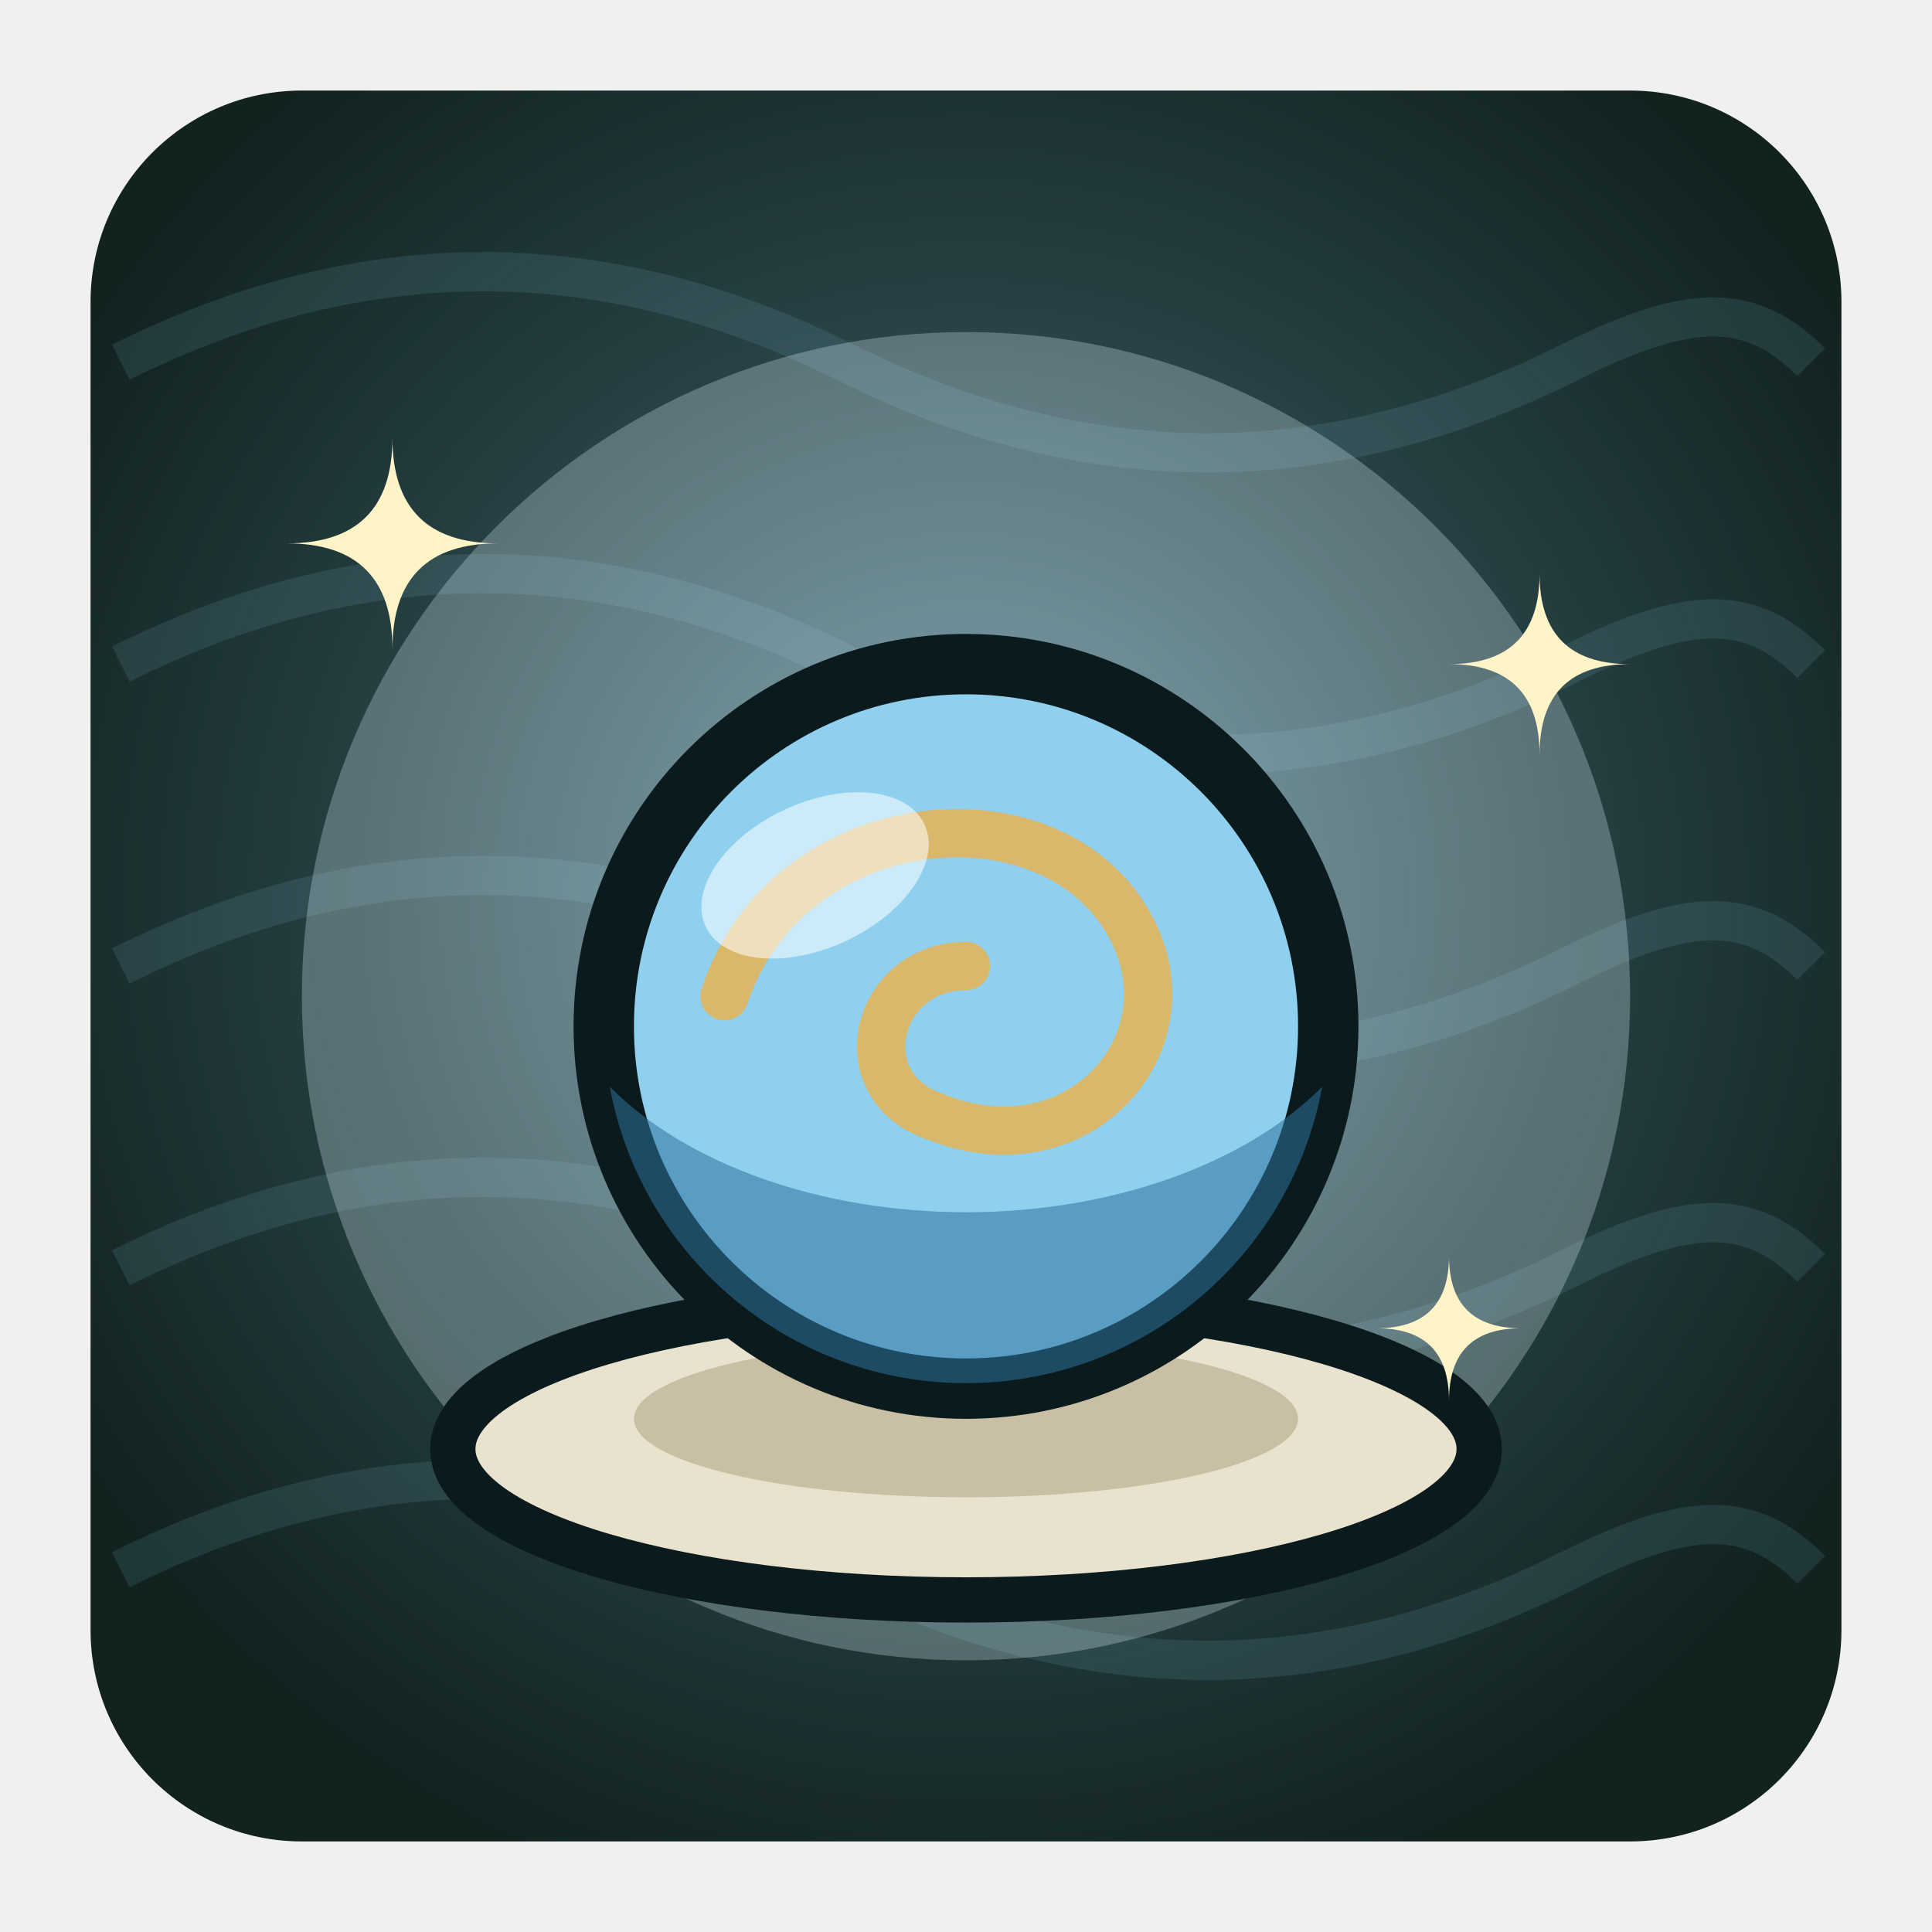
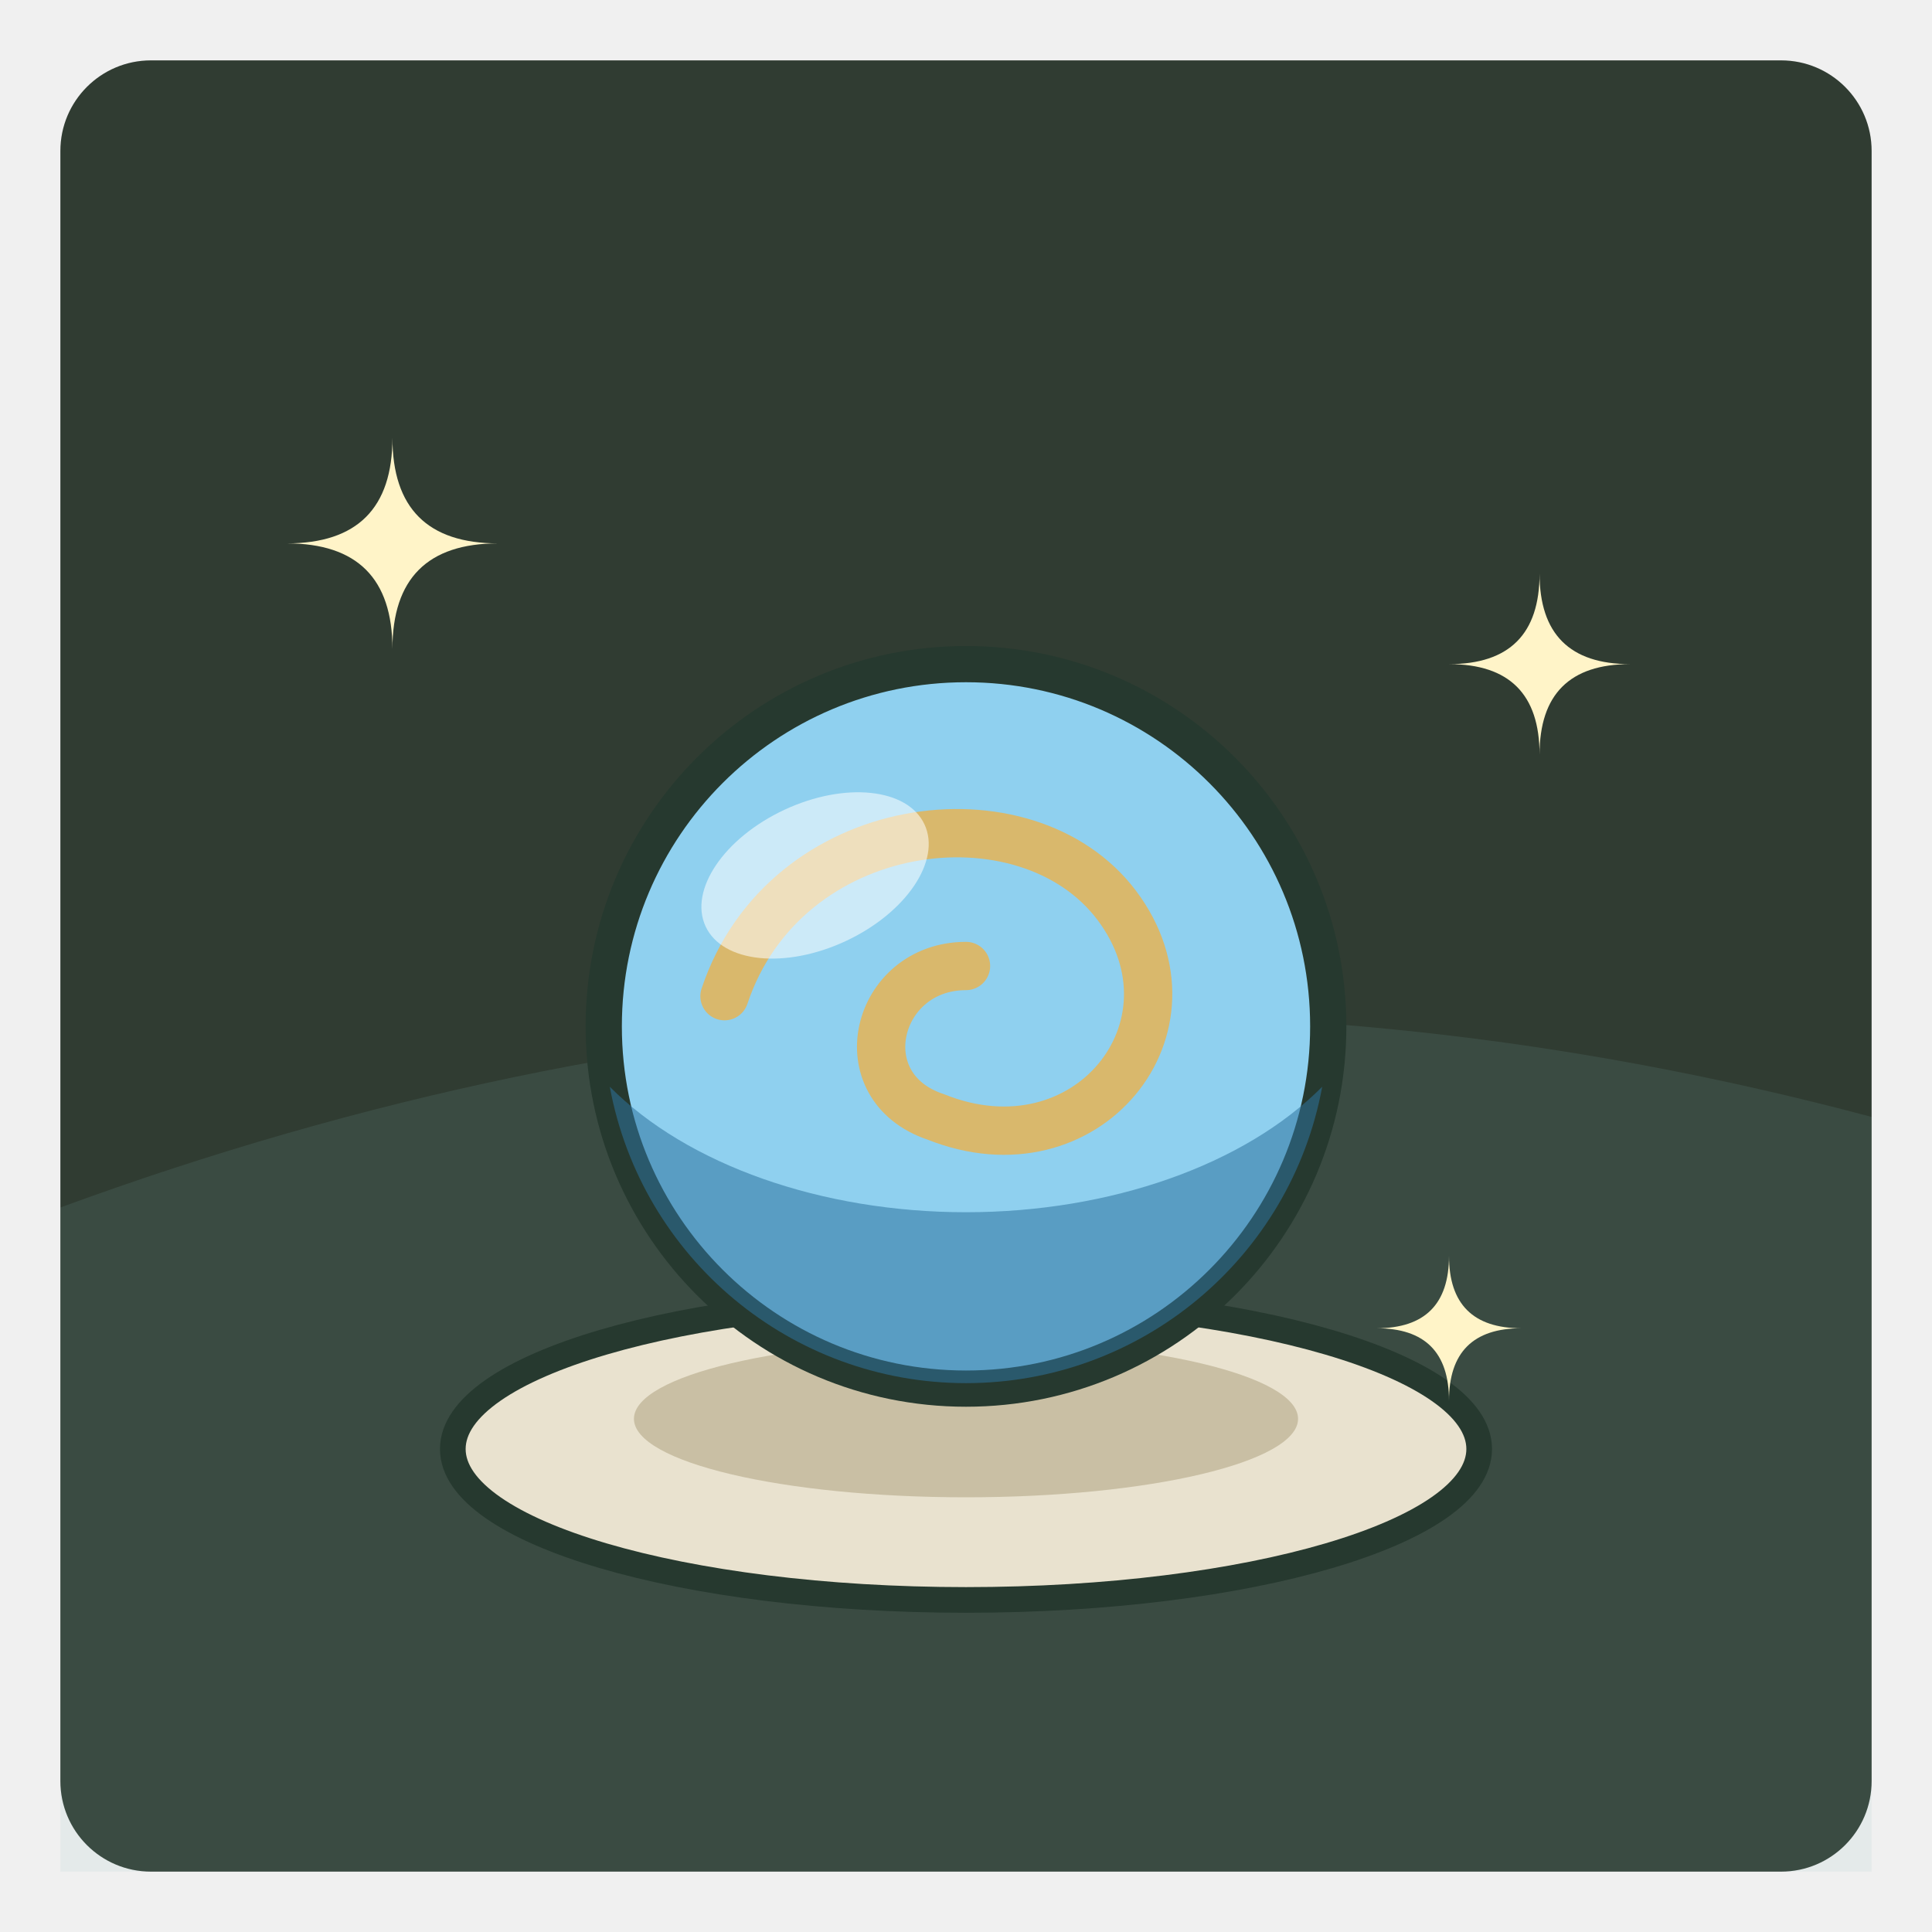
<svg xmlns="http://www.w3.org/2000/svg" width="64" height="64" viewBox="0 0 64 64">
-   <defs>
-     <radialGradient id="g" cx="0.5" cy="0.46" r="0.6">
-       <stop offset="0" stop-color="#8fd0ef" stop-opacity="0.55" />
-       <stop offset="0.55" stop-color="#8fd0ef" stop-opacity="0.18" />
-       <stop offset="1" stop-color="#8fd0ef" stop-opacity="0" />
-     </radialGradient>
-   </defs>
-   <rect x="3" y="3" width="58" height="58" rx="7" fill="#11221f" />
-   <rect x="3" y="3" width="58" height="58" rx="7" fill="url(#g)" />
-   <path d="M4 12 C12 8 20 8 28 12 C36 16 44 16 52 12 C56 10 58 10 60 12" stroke="#8fd0ef" stroke-opacity="0.12" stroke-width="1.3" fill="none" />
-   <path d="M4 22 C12 18 20 18 28 22 C36 26 44 26 52 22 C56 20 58 20 60 22" stroke="#8fd0ef" stroke-opacity="0.12" stroke-width="1.3" fill="none" />
-   <path d="M4 32 C12 28 20 28 28 32 C36 36 44 36 52 32 C56 30 58 30 60 32" stroke="#8fd0ef" stroke-opacity="0.12" stroke-width="1.3" fill="none" />
-   <path d="M4 42 C12 38 20 38 28 42 C36 46 44 46 52 42 C56 40 58 40 60 42" stroke="#8fd0ef" stroke-opacity="0.12" stroke-width="1.3" fill="none" />
-   <path d="M4 52 C12 48 20 48 28 52 C36 56 44 56 52 52 C56 50 58 50 60 52" stroke="#8fd0ef" stroke-opacity="0.12" stroke-width="1.3" fill="none" />
-   <circle cx="32" cy="33" r="22" fill="#e2f6ff" fill-opacity="0.28" />
-   <ellipse cx="32" cy="48" rx="17" ry="5" fill="#e9e2cf" stroke="#0b1a1c" stroke-width="1.5" stroke-linejoin="round" stroke-linecap="round" />
+   <rect x="2" y="2" width="60" height="60" rx="3" fill="#303c32" />
+   <path d="M2 40 Q32 29 62 37 V62 H2 Z" fill="#8ab9bb" fill-opacity="0.12" />
+   <ellipse cx="32" cy="48" rx="17" ry="5" fill="#e9e2cf" stroke="#26392f" stroke-width="0.85" stroke-linejoin="round" stroke-linecap="round" />
  <ellipse cx="32" cy="47" rx="11" ry="2.6" fill="#c9bfa4" />
-   <circle cx="32" cy="34" r="12" fill="#8fd0ef" stroke="#0b1a1c" stroke-width="2" stroke-linejoin="round" stroke-linecap="round" />
+   <circle cx="32" cy="34" r="12" fill="#8fd0ef" stroke="#26392f" stroke-width="1.2" stroke-linejoin="round" stroke-linecap="round" />
  <path d="M20.2 36 A12 12 0 0 0 43.8 36 A14 9 0 0 1 20.2 36 Z" fill="#2f739e" fill-opacity="0.55" />
  <path d="M24 33 C26 27 34 26 37 30 C40 34 36 39 31 37 C28 36 29 32 32 32" stroke="#d9b86c" stroke-width="1.6" fill="none" stroke-linecap="round" />
  <path d="M13 14.5 Q13 18 16.5 18 Q13 18 13 21.5 Q13 18 9.5 18 Q13 18 13 14.5 Z" fill="#fff4c8" />
  <path d="M51 19 Q51 22 54 22 Q51 22 51 25 Q51 22 48 22 Q51 22 51 19 Z" fill="#fff4c8" />
  <path d="M48 41.6 Q48 44 50.4 44 Q48 44 48 46.4 Q48 44 45.6 44 Q48 44 48 41.6 Z" fill="#fff4c8" />
  <ellipse cx="27" cy="29" rx="4" ry="2.4" fill="#ffffff" fill-opacity="0.55" transform="rotate(-25 27 29)" />
</svg>
